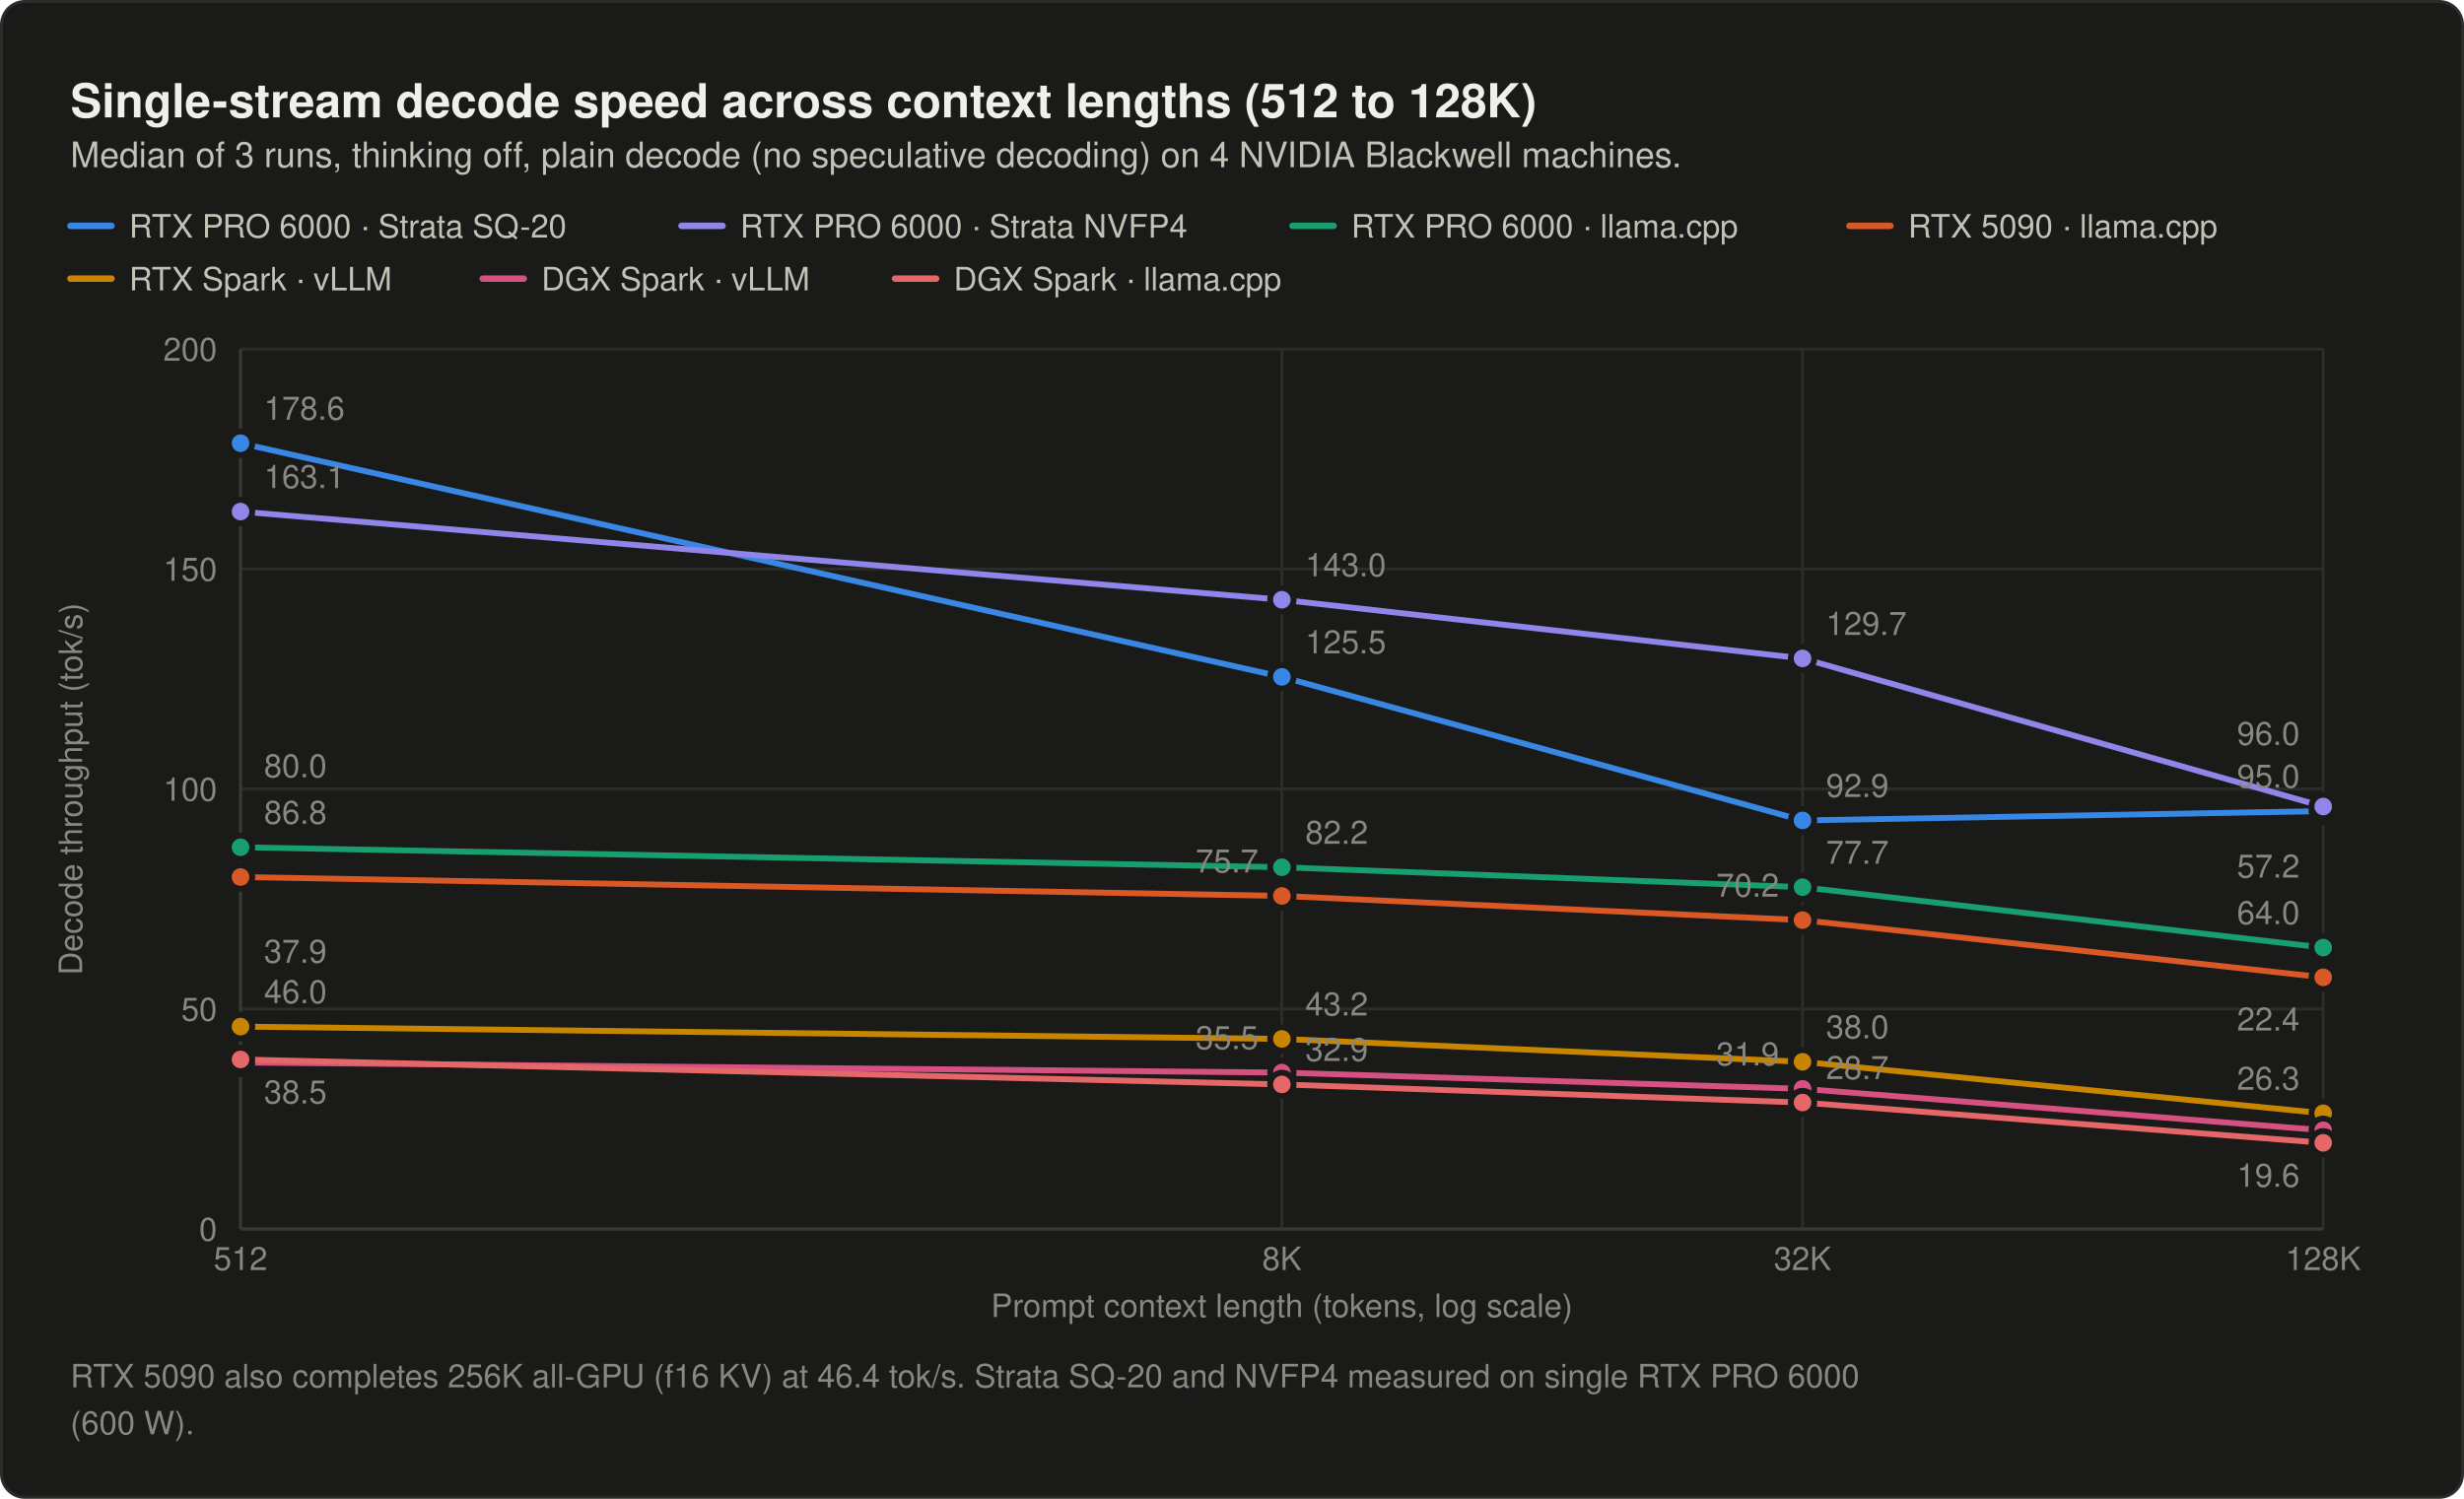
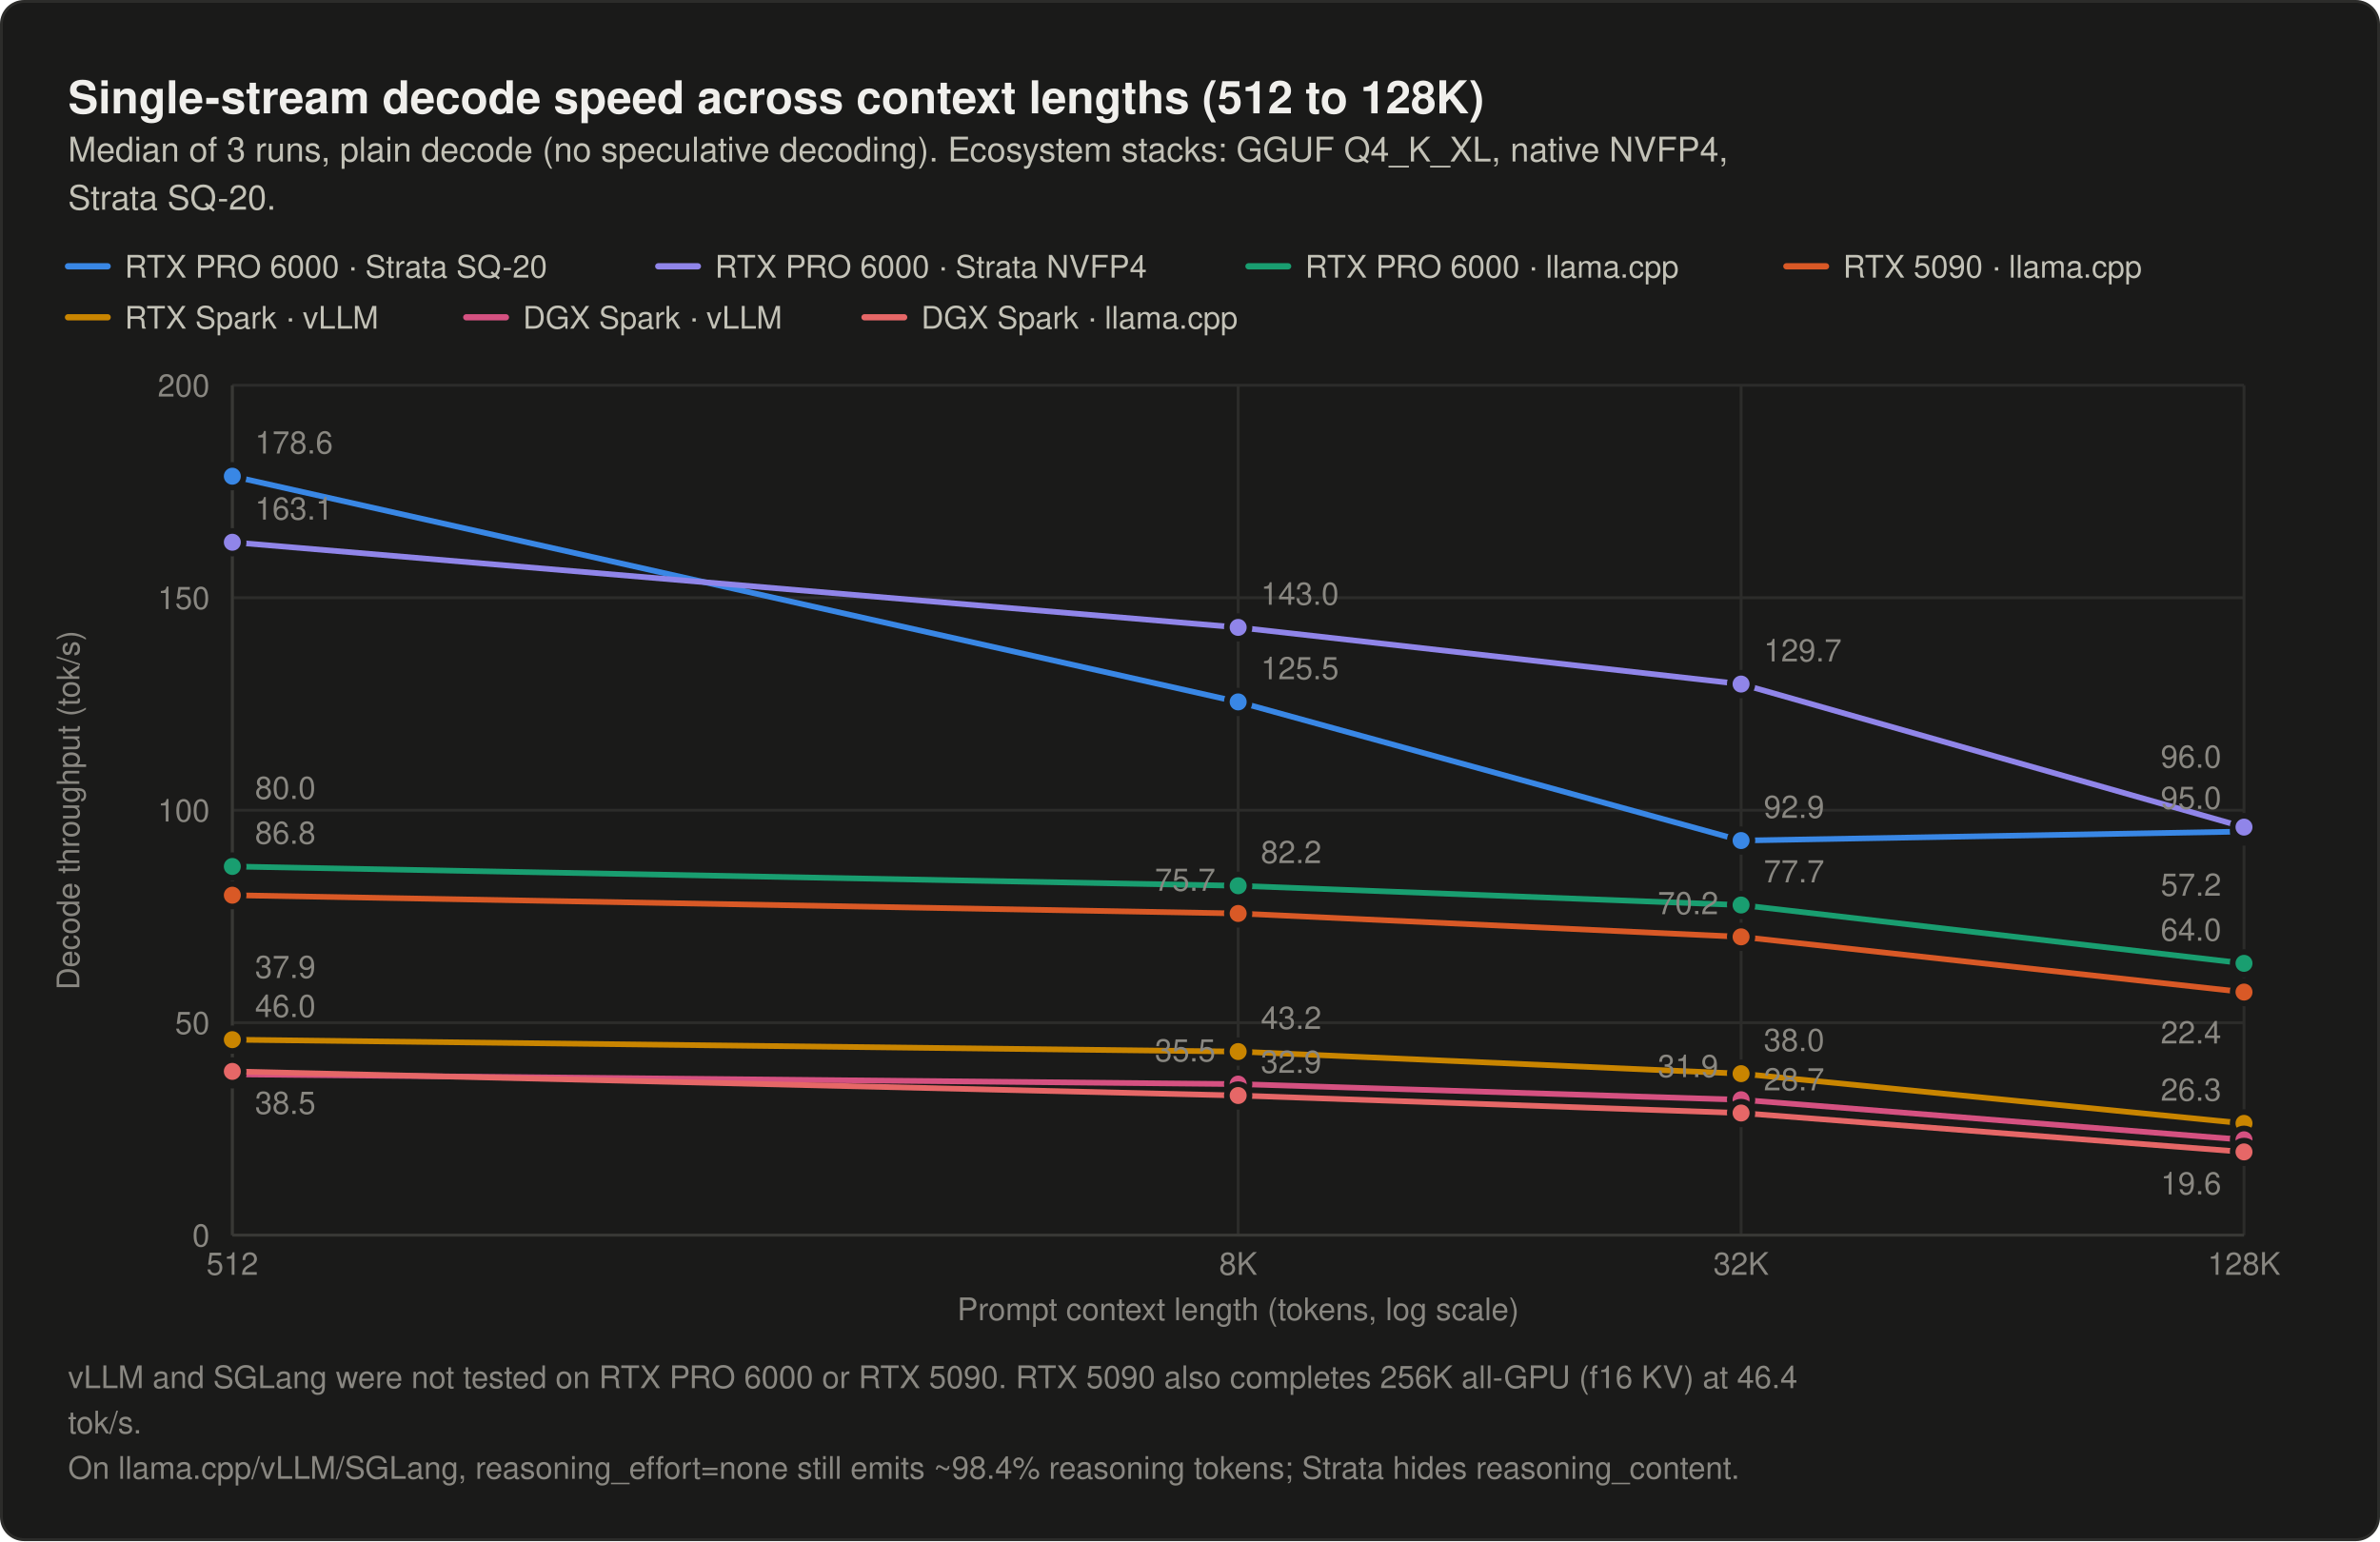
- <svg xmlns="http://www.w3.org/2000/svg" width="840" height="511" viewBox="0 0 840 511" role="img" aria-label="Single-stream decode speed across context lengths (512 to 128K) Median of 3 runs, thinking off, plain decode (no speculative decoding) on 4 NVIDIA Blackwell machines." font-family="system-ui, -apple-system, 'Segoe UI', Helvetica, Arial, sans-serif" data-x-scale="log" data-y-scale="linear">
-   <rect x="0.5" y="0.5" width="839" height="510" fill="#1a1a19" rx="8" stroke="#2c2c2a" stroke-width="1" />
+ <svg xmlns="http://www.w3.org/2000/svg" width="840" height="544" viewBox="0 0 840 544" role="img" aria-label="Single-stream decode speed across context lengths (512 to 128K) Median of 3 runs, plain decode (no speculative decoding). Ecosystem stacks: GGUF Q4_K_XL, native NVFP4, Strata SQ-20." font-family="system-ui, -apple-system, 'Segoe UI', Helvetica, Arial, sans-serif" data-x-scale="log" data-y-scale="linear">
+   <rect x="0.5" y="0.5" width="839" height="543" fill="#1a1a19" rx="8" stroke="#2c2c2a" stroke-width="1" />
  <text x="24" y="40" font-size="16" fill="#f0efec" font-weight="600">Single-stream decode speed across context lengths (512 to 128K)</text>
-   <text x="24" y="57" font-size="12" fill="#c3c2b7">Median of 3 runs, thinking off, plain decode (no speculative decoding) on 4 NVIDIA Blackwell machines.</text>
-   <line x1="24" y1="77" x2="38" y2="77" stroke="#3987e5" stroke-width="2.2" stroke-linecap="round" />
-   <text x="44" y="81" font-size="11" fill="#c3c2b7">RTX PRO 6000 · Strata SQ-20</text>
-   <line x1="232.32" y1="77" x2="246.32" y2="77" stroke="#9085e9" stroke-width="2.2" stroke-linecap="round" />
-   <text x="252.32" y="81" font-size="11" fill="#c3c2b7">RTX PRO 6000 · Strata NVFP4</text>
-   <line x1="440.64" y1="77" x2="454.64" y2="77" stroke="#199e70" stroke-width="2.2" stroke-linecap="round" />
-   <text x="460.64" y="81" font-size="11" fill="#c3c2b7">RTX PRO 6000 · llama.cpp</text>
-   <line x1="630.48" y1="77" x2="644.48" y2="77" stroke="#d95926" stroke-width="2.2" stroke-linecap="round" />
-   <text x="650.48" y="81" font-size="11" fill="#c3c2b7">RTX 5090 · llama.cpp</text>
-   <line x1="24" y1="95" x2="38" y2="95" stroke="#c98500" stroke-width="2.2" stroke-linecap="round" />
-   <text x="44" y="99" font-size="11" fill="#c3c2b7">RTX Spark · vLLM</text>
-   <line x1="164.56" y1="95" x2="178.56" y2="95" stroke="#d55181" stroke-width="2.2" stroke-linecap="round" />
-   <text x="184.56" y="99" font-size="11" fill="#c3c2b7">DGX Spark · vLLM</text>
-   <line x1="305.12" y1="95" x2="319.12" y2="95" stroke="#e66767" stroke-width="2.2" stroke-linecap="round" />
-   <text x="325.12" y="99" font-size="11" fill="#c3c2b7">DGX Spark · llama.cpp</text>
-   <line x1="82" y1="419" x2="792" y2="419" stroke="#2c2c2a" stroke-width="1" />
-   <text x="74" y="423" font-size="11" fill="#898781" text-anchor="end">0</text>
-   <line x1="82" y1="344" x2="792" y2="344" stroke="#2c2c2a" stroke-width="1" />
-   <text x="74" y="348" font-size="11" fill="#898781" text-anchor="end">50</text>
-   <line x1="82" y1="269" x2="792" y2="269" stroke="#2c2c2a" stroke-width="1" />
-   <text x="74" y="273" font-size="11" fill="#898781" text-anchor="end">100</text>
-   <line x1="82" y1="194" x2="792" y2="194" stroke="#2c2c2a" stroke-width="1" />
-   <text x="74" y="198" font-size="11" fill="#898781" text-anchor="end">150</text>
-   <line x1="82" y1="119" x2="792" y2="119" stroke="#2c2c2a" stroke-width="1" />
-   <text x="74" y="123" font-size="11" fill="#898781" text-anchor="end">200</text>
-   <line x1="82" y1="119" x2="82" y2="419" stroke="#2c2c2a" stroke-width="1" />
-   <text x="82" y="433" font-size="11" fill="#898781" text-anchor="middle">512</text>
-   <line x1="437" y1="119" x2="437" y2="419" stroke="#2c2c2a" stroke-width="1" />
-   <text x="437" y="433" font-size="11" fill="#898781" text-anchor="middle">8K</text>
-   <line x1="614.5" y1="119" x2="614.5" y2="419" stroke="#2c2c2a" stroke-width="1" />
-   <text x="614.5" y="433" font-size="11" fill="#898781" text-anchor="middle">32K</text>
-   <line x1="792" y1="119" x2="792" y2="419" stroke="#2c2c2a" stroke-width="1" />
-   <text x="792" y="433" font-size="11" fill="#898781" text-anchor="middle">128K</text>
-   <line x1="82" y1="119" x2="82" y2="419" stroke="#383835" stroke-width="1" />
-   <line x1="82" y1="419" x2="792" y2="419" stroke="#383835" stroke-width="1" />
-   <line x1="82" y1="151.1" x2="437" y2="230.77" stroke="#3987e5" stroke-width="2" stroke-linecap="round" />
-   <line x1="437" y1="230.77" x2="614.5" y2="279.71" stroke="#3987e5" stroke-width="2" stroke-linecap="round" />
-   <line x1="614.5" y1="279.71" x2="792" y2="276.53" stroke="#3987e5" stroke-width="2" stroke-linecap="round" />
-   <circle cx="82" cy="151.1" r="4" fill="#3987e5" stroke="#1a1a19" stroke-width="2" />
-   <circle cx="437" cy="230.77" r="4" fill="#3987e5" stroke="#1a1a19" stroke-width="2" />
-   <circle cx="614.5" cy="279.71" r="4" fill="#3987e5" stroke="#1a1a19" stroke-width="2" />
-   <circle cx="792" cy="276.53" r="4" fill="#3987e5" stroke="#1a1a19" stroke-width="2" />
-   <line x1="82" y1="174.41" x2="437" y2="204.47" stroke="#9085e9" stroke-width="2" stroke-linecap="round" />
-   <line x1="437" y1="204.47" x2="614.5" y2="224.47" stroke="#9085e9" stroke-width="2" stroke-linecap="round" />
-   <line x1="614.5" y1="224.47" x2="792" y2="274.97" stroke="#9085e9" stroke-width="2" stroke-linecap="round" />
-   <circle cx="82" cy="174.41" r="4" fill="#9085e9" stroke="#1a1a19" stroke-width="2" />
-   <circle cx="437" cy="204.47" r="4" fill="#9085e9" stroke="#1a1a19" stroke-width="2" />
-   <circle cx="614.5" cy="224.47" r="4" fill="#9085e9" stroke="#1a1a19" stroke-width="2" />
-   <circle cx="792" cy="274.97" r="4" fill="#9085e9" stroke="#1a1a19" stroke-width="2" />
-   <line x1="82" y1="288.86" x2="437" y2="295.67" stroke="#199e70" stroke-width="2" stroke-linecap="round" />
-   <line x1="437" y1="295.67" x2="614.5" y2="302.47" stroke="#199e70" stroke-width="2" stroke-linecap="round" />
-   <line x1="614.5" y1="302.47" x2="792" y2="323.06" stroke="#199e70" stroke-width="2" stroke-linecap="round" />
-   <circle cx="82" cy="288.86" r="4" fill="#199e70" stroke="#1a1a19" stroke-width="2" />
-   <circle cx="437" cy="295.67" r="4" fill="#199e70" stroke="#1a1a19" stroke-width="2" />
-   <circle cx="614.5" cy="302.47" r="4" fill="#199e70" stroke="#1a1a19" stroke-width="2" />
-   <circle cx="792" cy="323.06" r="4" fill="#199e70" stroke="#1a1a19" stroke-width="2" />
-   <line x1="82" y1="299" x2="437" y2="305.45" stroke="#d95926" stroke-width="2" stroke-linecap="round" />
-   <line x1="437" y1="305.45" x2="614.5" y2="313.7" stroke="#d95926" stroke-width="2" stroke-linecap="round" />
-   <line x1="614.5" y1="313.7" x2="792" y2="333.2" stroke="#d95926" stroke-width="2" stroke-linecap="round" />
-   <circle cx="82" cy="299" r="4" fill="#d95926" stroke="#1a1a19" stroke-width="2" />
-   <circle cx="437" cy="305.45" r="4" fill="#d95926" stroke="#1a1a19" stroke-width="2" />
-   <circle cx="614.5" cy="313.7" r="4" fill="#d95926" stroke="#1a1a19" stroke-width="2" />
-   <circle cx="792" cy="333.2" r="4" fill="#d95926" stroke="#1a1a19" stroke-width="2" />
-   <line x1="82" y1="350" x2="437" y2="354.2" stroke="#c98500" stroke-width="2" stroke-linecap="round" />
-   <line x1="437" y1="354.2" x2="614.5" y2="362" stroke="#c98500" stroke-width="2" stroke-linecap="round" />
-   <line x1="614.5" y1="362" x2="792" y2="379.55" stroke="#c98500" stroke-width="2" stroke-linecap="round" />
-   <circle cx="82" cy="350" r="4" fill="#c98500" stroke="#1a1a19" stroke-width="2" />
-   <circle cx="437" cy="354.2" r="4" fill="#c98500" stroke="#1a1a19" stroke-width="2" />
-   <circle cx="614.5" cy="362" r="4" fill="#c98500" stroke="#1a1a19" stroke-width="2" />
-   <circle cx="792" cy="379.55" r="4" fill="#c98500" stroke="#1a1a19" stroke-width="2" />
-   <line x1="82" y1="362.23" x2="437" y2="365.68" stroke="#d55181" stroke-width="2" stroke-linecap="round" />
-   <line x1="437" y1="365.68" x2="614.5" y2="371.21" stroke="#d55181" stroke-width="2" stroke-linecap="round" />
-   <line x1="614.5" y1="371.21" x2="792" y2="385.34" stroke="#d55181" stroke-width="2" stroke-linecap="round" />
-   <circle cx="82" cy="362.23" r="4" fill="#d55181" stroke="#1a1a19" stroke-width="2" />
-   <circle cx="437" cy="365.68" r="4" fill="#d55181" stroke="#1a1a19" stroke-width="2" />
-   <circle cx="614.5" cy="371.21" r="4" fill="#d55181" stroke="#1a1a19" stroke-width="2" />
-   <circle cx="792" cy="385.34" r="4" fill="#d55181" stroke="#1a1a19" stroke-width="2" />
-   <line x1="82" y1="361.2" x2="437" y2="369.71" stroke="#e66767" stroke-width="2" stroke-linecap="round" />
-   <line x1="437" y1="369.71" x2="614.5" y2="375.89" stroke="#e66767" stroke-width="2" stroke-linecap="round" />
-   <line x1="614.5" y1="375.89" x2="792" y2="389.62" stroke="#e66767" stroke-width="2" stroke-linecap="round" />
-   <circle cx="82" cy="361.2" r="4" fill="#e66767" stroke="#1a1a19" stroke-width="2" />
-   <circle cx="437" cy="369.71" r="4" fill="#e66767" stroke="#1a1a19" stroke-width="2" />
-   <circle cx="614.5" cy="375.89" r="4" fill="#e66767" stroke="#1a1a19" stroke-width="2" />
-   <circle cx="792" cy="389.62" r="4" fill="#e66767" stroke="#1a1a19" stroke-width="2" />
-   <text x="90" y="143.1" font-size="11" fill="#898781">178.6</text>
-   <text x="445" y="222.77" font-size="11" fill="#898781">125.5</text>
-   <text x="622.5" y="271.71" font-size="11" fill="#898781">92.9</text>
-   <text x="784" y="268.53" font-size="11" fill="#898781" text-anchor="end">95.0</text>
-   <text x="90" y="166.41" font-size="11" fill="#898781">163.1</text>
-   <text x="445" y="196.47" font-size="11" fill="#898781">143.0</text>
-   <text x="622.5" y="216.47" font-size="11" fill="#898781">129.7</text>
-   <text x="784" y="253.97" font-size="11" fill="#898781" text-anchor="end">96.0</text>
-   <text x="90" y="280.86" font-size="11" fill="#898781">86.8</text>
-   <text x="445" y="287.67" font-size="11" fill="#898781">82.2</text>
-   <text x="622.5" y="294.47" font-size="11" fill="#898781">77.7</text>
-   <text x="784" y="315.06" font-size="11" fill="#898781" text-anchor="end">64.0</text>
-   <text x="90" y="265" font-size="11" fill="#898781">80.0</text>
-   <text x="429" y="297.45" font-size="11" fill="#898781" text-anchor="end">75.7</text>
-   <text x="606.5" y="305.7" font-size="11" fill="#898781" text-anchor="end">70.2</text>
-   <text x="784" y="299.2" font-size="11" fill="#898781" text-anchor="end">57.2</text>
-   <text x="90" y="342" font-size="11" fill="#898781">46.0</text>
-   <text x="445" y="346.2" font-size="11" fill="#898781">43.2</text>
-   <text x="622.5" y="354" font-size="11" fill="#898781">38.0</text>
-   <text x="784" y="371.55" font-size="11" fill="#898781" text-anchor="end">26.3</text>
-   <text x="90" y="328.23" font-size="11" fill="#898781">37.9</text>
-   <text x="429" y="357.68" font-size="11" fill="#898781" text-anchor="end">35.5</text>
-   <text x="606.5" y="363.21" font-size="11" fill="#898781" text-anchor="end">31.9</text>
-   <text x="784" y="351.34" font-size="11" fill="#898781" text-anchor="end">22.4</text>
-   <text x="90" y="376.2" font-size="11" fill="#898781">38.5</text>
-   <text x="445" y="361.71" font-size="11" fill="#898781">32.9</text>
-   <text x="622.5" y="367.89" font-size="11" fill="#898781">28.7</text>
-   <text x="784" y="404.62" font-size="11" fill="#898781" text-anchor="end">19.6</text>
-   <text x="28" y="269" font-size="11" fill="#898781" text-anchor="middle" transform="rotate(-90 28 269)">Decode throughput (tok/s)</text>
-   <text x="437" y="449" font-size="11" fill="#898781" text-anchor="middle">Prompt context length (tokens, log scale)</text>
-   <text x="24" y="473" font-size="11" fill="#898781">RTX 5090 also completes 256K all-GPU (f16 KV) at 46.4 tok/s. Strata SQ-20 and NVFP4 measured on single RTX PRO 6000</text>
-   <text x="24" y="489" font-size="11" fill="#898781">(600 W).</text>
+   <text x="24" y="57" font-size="12" fill="#c3c2b7">Median of 3 runs, plain decode (no speculative decoding). Ecosystem stacks: GGUF Q4_K_XL, native NVFP4,</text>
+   <text x="24" y="74" font-size="12" fill="#c3c2b7">Strata SQ-20.</text>
+   <line x1="24" y1="94" x2="38" y2="94" stroke="#3987e5" stroke-width="2.2" stroke-linecap="round" />
+   <text x="44" y="98" font-size="11" fill="#c3c2b7">RTX PRO 6000 · Strata SQ-20</text>
+   <line x1="232.32" y1="94" x2="246.32" y2="94" stroke="#9085e9" stroke-width="2.2" stroke-linecap="round" />
+   <text x="252.32" y="98" font-size="11" fill="#c3c2b7">RTX PRO 6000 · Strata NVFP4</text>
+   <line x1="440.64" y1="94" x2="454.64" y2="94" stroke="#199e70" stroke-width="2.2" stroke-linecap="round" />
+   <text x="460.64" y="98" font-size="11" fill="#c3c2b7">RTX PRO 6000 · llama.cpp</text>
+   <line x1="630.48" y1="94" x2="644.48" y2="94" stroke="#d95926" stroke-width="2.2" stroke-linecap="round" />
+   <text x="650.48" y="98" font-size="11" fill="#c3c2b7">RTX 5090 · llama.cpp</text>
+   <line x1="24" y1="112" x2="38" y2="112" stroke="#c98500" stroke-width="2.2" stroke-linecap="round" />
+   <text x="44" y="116" font-size="11" fill="#c3c2b7">RTX Spark · vLLM</text>
+   <line x1="164.56" y1="112" x2="178.56" y2="112" stroke="#d55181" stroke-width="2.2" stroke-linecap="round" />
+   <text x="184.56" y="116" font-size="11" fill="#c3c2b7">DGX Spark · vLLM</text>
+   <line x1="305.12" y1="112" x2="319.12" y2="112" stroke="#e66767" stroke-width="2.2" stroke-linecap="round" />
+   <text x="325.12" y="116" font-size="11" fill="#c3c2b7">DGX Spark · llama.cpp</text>
+   <line x1="82" y1="436" x2="792" y2="436" stroke="#2c2c2a" stroke-width="1" />
+   <text x="74" y="440" font-size="11" fill="#898781" text-anchor="end">0</text>
+   <line x1="82" y1="361" x2="792" y2="361" stroke="#2c2c2a" stroke-width="1" />
+   <text x="74" y="365" font-size="11" fill="#898781" text-anchor="end">50</text>
+   <line x1="82" y1="286" x2="792" y2="286" stroke="#2c2c2a" stroke-width="1" />
+   <text x="74" y="290" font-size="11" fill="#898781" text-anchor="end">100</text>
+   <line x1="82" y1="211" x2="792" y2="211" stroke="#2c2c2a" stroke-width="1" />
+   <text x="74" y="215" font-size="11" fill="#898781" text-anchor="end">150</text>
+   <line x1="82" y1="136" x2="792" y2="136" stroke="#2c2c2a" stroke-width="1" />
+   <text x="74" y="140" font-size="11" fill="#898781" text-anchor="end">200</text>
+   <line x1="82" y1="136" x2="82" y2="436" stroke="#2c2c2a" stroke-width="1" />
+   <text x="82" y="450" font-size="11" fill="#898781" text-anchor="middle">512</text>
+   <line x1="437" y1="136" x2="437" y2="436" stroke="#2c2c2a" stroke-width="1" />
+   <text x="437" y="450" font-size="11" fill="#898781" text-anchor="middle">8K</text>
+   <line x1="614.5" y1="136" x2="614.5" y2="436" stroke="#2c2c2a" stroke-width="1" />
+   <text x="614.5" y="450" font-size="11" fill="#898781" text-anchor="middle">32K</text>
+   <line x1="792" y1="136" x2="792" y2="436" stroke="#2c2c2a" stroke-width="1" />
+   <text x="792" y="450" font-size="11" fill="#898781" text-anchor="middle">128K</text>
+   <line x1="82" y1="136" x2="82" y2="436" stroke="#383835" stroke-width="1" />
+   <line x1="82" y1="436" x2="792" y2="436" stroke="#383835" stroke-width="1" />
+   <line x1="82" y1="168.1" x2="437" y2="247.77" stroke="#3987e5" stroke-width="2" stroke-linecap="round" />
+   <line x1="437" y1="247.77" x2="614.5" y2="296.71" stroke="#3987e5" stroke-width="2" stroke-linecap="round" />
+   <line x1="614.5" y1="296.71" x2="792" y2="293.53" stroke="#3987e5" stroke-width="2" stroke-linecap="round" />
+   <circle cx="82" cy="168.1" r="4" fill="#3987e5" stroke="#1a1a19" stroke-width="2" />
+   <circle cx="437" cy="247.77" r="4" fill="#3987e5" stroke="#1a1a19" stroke-width="2" />
+   <circle cx="614.5" cy="296.71" r="4" fill="#3987e5" stroke="#1a1a19" stroke-width="2" />
+   <circle cx="792" cy="293.53" r="4" fill="#3987e5" stroke="#1a1a19" stroke-width="2" />
+   <line x1="82" y1="191.41" x2="437" y2="221.47" stroke="#9085e9" stroke-width="2" stroke-linecap="round" />
+   <line x1="437" y1="221.47" x2="614.5" y2="241.47" stroke="#9085e9" stroke-width="2" stroke-linecap="round" />
+   <line x1="614.5" y1="241.47" x2="792" y2="291.97" stroke="#9085e9" stroke-width="2" stroke-linecap="round" />
+   <circle cx="82" cy="191.41" r="4" fill="#9085e9" stroke="#1a1a19" stroke-width="2" />
+   <circle cx="437" cy="221.47" r="4" fill="#9085e9" stroke="#1a1a19" stroke-width="2" />
+   <circle cx="614.5" cy="241.47" r="4" fill="#9085e9" stroke="#1a1a19" stroke-width="2" />
+   <circle cx="792" cy="291.97" r="4" fill="#9085e9" stroke="#1a1a19" stroke-width="2" />
+   <line x1="82" y1="305.86" x2="437" y2="312.67" stroke="#199e70" stroke-width="2" stroke-linecap="round" />
+   <line x1="437" y1="312.67" x2="614.5" y2="319.47" stroke="#199e70" stroke-width="2" stroke-linecap="round" />
+   <line x1="614.5" y1="319.47" x2="792" y2="340.06" stroke="#199e70" stroke-width="2" stroke-linecap="round" />
+   <circle cx="82" cy="305.86" r="4" fill="#199e70" stroke="#1a1a19" stroke-width="2" />
+   <circle cx="437" cy="312.67" r="4" fill="#199e70" stroke="#1a1a19" stroke-width="2" />
+   <circle cx="614.5" cy="319.47" r="4" fill="#199e70" stroke="#1a1a19" stroke-width="2" />
+   <circle cx="792" cy="340.06" r="4" fill="#199e70" stroke="#1a1a19" stroke-width="2" />
+   <line x1="82" y1="316" x2="437" y2="322.45" stroke="#d95926" stroke-width="2" stroke-linecap="round" />
+   <line x1="437" y1="322.45" x2="614.5" y2="330.7" stroke="#d95926" stroke-width="2" stroke-linecap="round" />
+   <line x1="614.5" y1="330.7" x2="792" y2="350.2" stroke="#d95926" stroke-width="2" stroke-linecap="round" />
+   <circle cx="82" cy="316" r="4" fill="#d95926" stroke="#1a1a19" stroke-width="2" />
+   <circle cx="437" cy="322.45" r="4" fill="#d95926" stroke="#1a1a19" stroke-width="2" />
+   <circle cx="614.5" cy="330.7" r="4" fill="#d95926" stroke="#1a1a19" stroke-width="2" />
+   <circle cx="792" cy="350.2" r="4" fill="#d95926" stroke="#1a1a19" stroke-width="2" />
+   <line x1="82" y1="367" x2="437" y2="371.2" stroke="#c98500" stroke-width="2" stroke-linecap="round" />
+   <line x1="437" y1="371.2" x2="614.5" y2="379" stroke="#c98500" stroke-width="2" stroke-linecap="round" />
+   <line x1="614.5" y1="379" x2="792" y2="396.55" stroke="#c98500" stroke-width="2" stroke-linecap="round" />
+   <circle cx="82" cy="367" r="4" fill="#c98500" stroke="#1a1a19" stroke-width="2" />
+   <circle cx="437" cy="371.2" r="4" fill="#c98500" stroke="#1a1a19" stroke-width="2" />
+   <circle cx="614.5" cy="379" r="4" fill="#c98500" stroke="#1a1a19" stroke-width="2" />
+   <circle cx="792" cy="396.55" r="4" fill="#c98500" stroke="#1a1a19" stroke-width="2" />
+   <line x1="82" y1="379.23" x2="437" y2="382.68" stroke="#d55181" stroke-width="2" stroke-linecap="round" />
+   <line x1="437" y1="382.68" x2="614.5" y2="388.21" stroke="#d55181" stroke-width="2" stroke-linecap="round" />
+   <line x1="614.5" y1="388.21" x2="792" y2="402.34" stroke="#d55181" stroke-width="2" stroke-linecap="round" />
+   <circle cx="82" cy="379.23" r="4" fill="#d55181" stroke="#1a1a19" stroke-width="2" />
+   <circle cx="437" cy="382.68" r="4" fill="#d55181" stroke="#1a1a19" stroke-width="2" />
+   <circle cx="614.5" cy="388.21" r="4" fill="#d55181" stroke="#1a1a19" stroke-width="2" />
+   <circle cx="792" cy="402.34" r="4" fill="#d55181" stroke="#1a1a19" stroke-width="2" />
+   <line x1="82" y1="378.2" x2="437" y2="386.71" stroke="#e66767" stroke-width="2" stroke-linecap="round" />
+   <line x1="437" y1="386.71" x2="614.5" y2="392.89" stroke="#e66767" stroke-width="2" stroke-linecap="round" />
+   <line x1="614.5" y1="392.89" x2="792" y2="406.62" stroke="#e66767" stroke-width="2" stroke-linecap="round" />
+   <circle cx="82" cy="378.2" r="4" fill="#e66767" stroke="#1a1a19" stroke-width="2" />
+   <circle cx="437" cy="386.71" r="4" fill="#e66767" stroke="#1a1a19" stroke-width="2" />
+   <circle cx="614.5" cy="392.89" r="4" fill="#e66767" stroke="#1a1a19" stroke-width="2" />
+   <circle cx="792" cy="406.62" r="4" fill="#e66767" stroke="#1a1a19" stroke-width="2" />
+   <text x="90" y="160.1" font-size="11" fill="#898781">178.6</text>
+   <text x="445" y="239.77" font-size="11" fill="#898781">125.5</text>
+   <text x="622.5" y="288.71" font-size="11" fill="#898781">92.9</text>
+   <text x="784" y="285.53" font-size="11" fill="#898781" text-anchor="end">95.0</text>
+   <text x="90" y="183.41" font-size="11" fill="#898781">163.1</text>
+   <text x="445" y="213.47" font-size="11" fill="#898781">143.0</text>
+   <text x="622.5" y="233.47" font-size="11" fill="#898781">129.7</text>
+   <text x="784" y="270.97" font-size="11" fill="#898781" text-anchor="end">96.0</text>
+   <text x="90" y="297.86" font-size="11" fill="#898781">86.8</text>
+   <text x="445" y="304.67" font-size="11" fill="#898781">82.2</text>
+   <text x="622.5" y="311.47" font-size="11" fill="#898781">77.7</text>
+   <text x="784" y="332.06" font-size="11" fill="#898781" text-anchor="end">64.0</text>
+   <text x="90" y="282" font-size="11" fill="#898781">80.0</text>
+   <text x="429" y="314.45" font-size="11" fill="#898781" text-anchor="end">75.7</text>
+   <text x="606.5" y="322.7" font-size="11" fill="#898781" text-anchor="end">70.2</text>
+   <text x="784" y="316.2" font-size="11" fill="#898781" text-anchor="end">57.2</text>
+   <text x="90" y="359" font-size="11" fill="#898781">46.0</text>
+   <text x="445" y="363.2" font-size="11" fill="#898781">43.2</text>
+   <text x="622.5" y="371" font-size="11" fill="#898781">38.0</text>
+   <text x="784" y="388.55" font-size="11" fill="#898781" text-anchor="end">26.3</text>
+   <text x="90" y="345.23" font-size="11" fill="#898781">37.9</text>
+   <text x="429" y="374.68" font-size="11" fill="#898781" text-anchor="end">35.5</text>
+   <text x="606.5" y="380.21" font-size="11" fill="#898781" text-anchor="end">31.9</text>
+   <text x="784" y="368.34" font-size="11" fill="#898781" text-anchor="end">22.4</text>
+   <text x="90" y="393.2" font-size="11" fill="#898781">38.5</text>
+   <text x="445" y="378.71" font-size="11" fill="#898781">32.9</text>
+   <text x="622.5" y="384.89" font-size="11" fill="#898781">28.7</text>
+   <text x="784" y="421.62" font-size="11" fill="#898781" text-anchor="end">19.6</text>
+   <text x="28" y="286" font-size="11" fill="#898781" text-anchor="middle" transform="rotate(-90 28 286)">Decode throughput (tok/s)</text>
+   <text x="437" y="466" font-size="11" fill="#898781" text-anchor="middle">Prompt context length (tokens, log scale)</text>
+   <text x="24" y="490" font-size="11" fill="#898781">vLLM and SGLang were not tested on RTX PRO 6000 or RTX 5090. RTX 5090 also completes 256K all-GPU (f16 KV) at 46.4</text>
+   <text x="24" y="506" font-size="11" fill="#898781">tok/s.</text>
+   <text x="24" y="522" font-size="11" fill="#898781">On llama.cpp/vLLM/SGLang, reasoning_effort=none still emits ~98.4% reasoning tokens; Strata hides reasoning_content.</text>
</svg>
